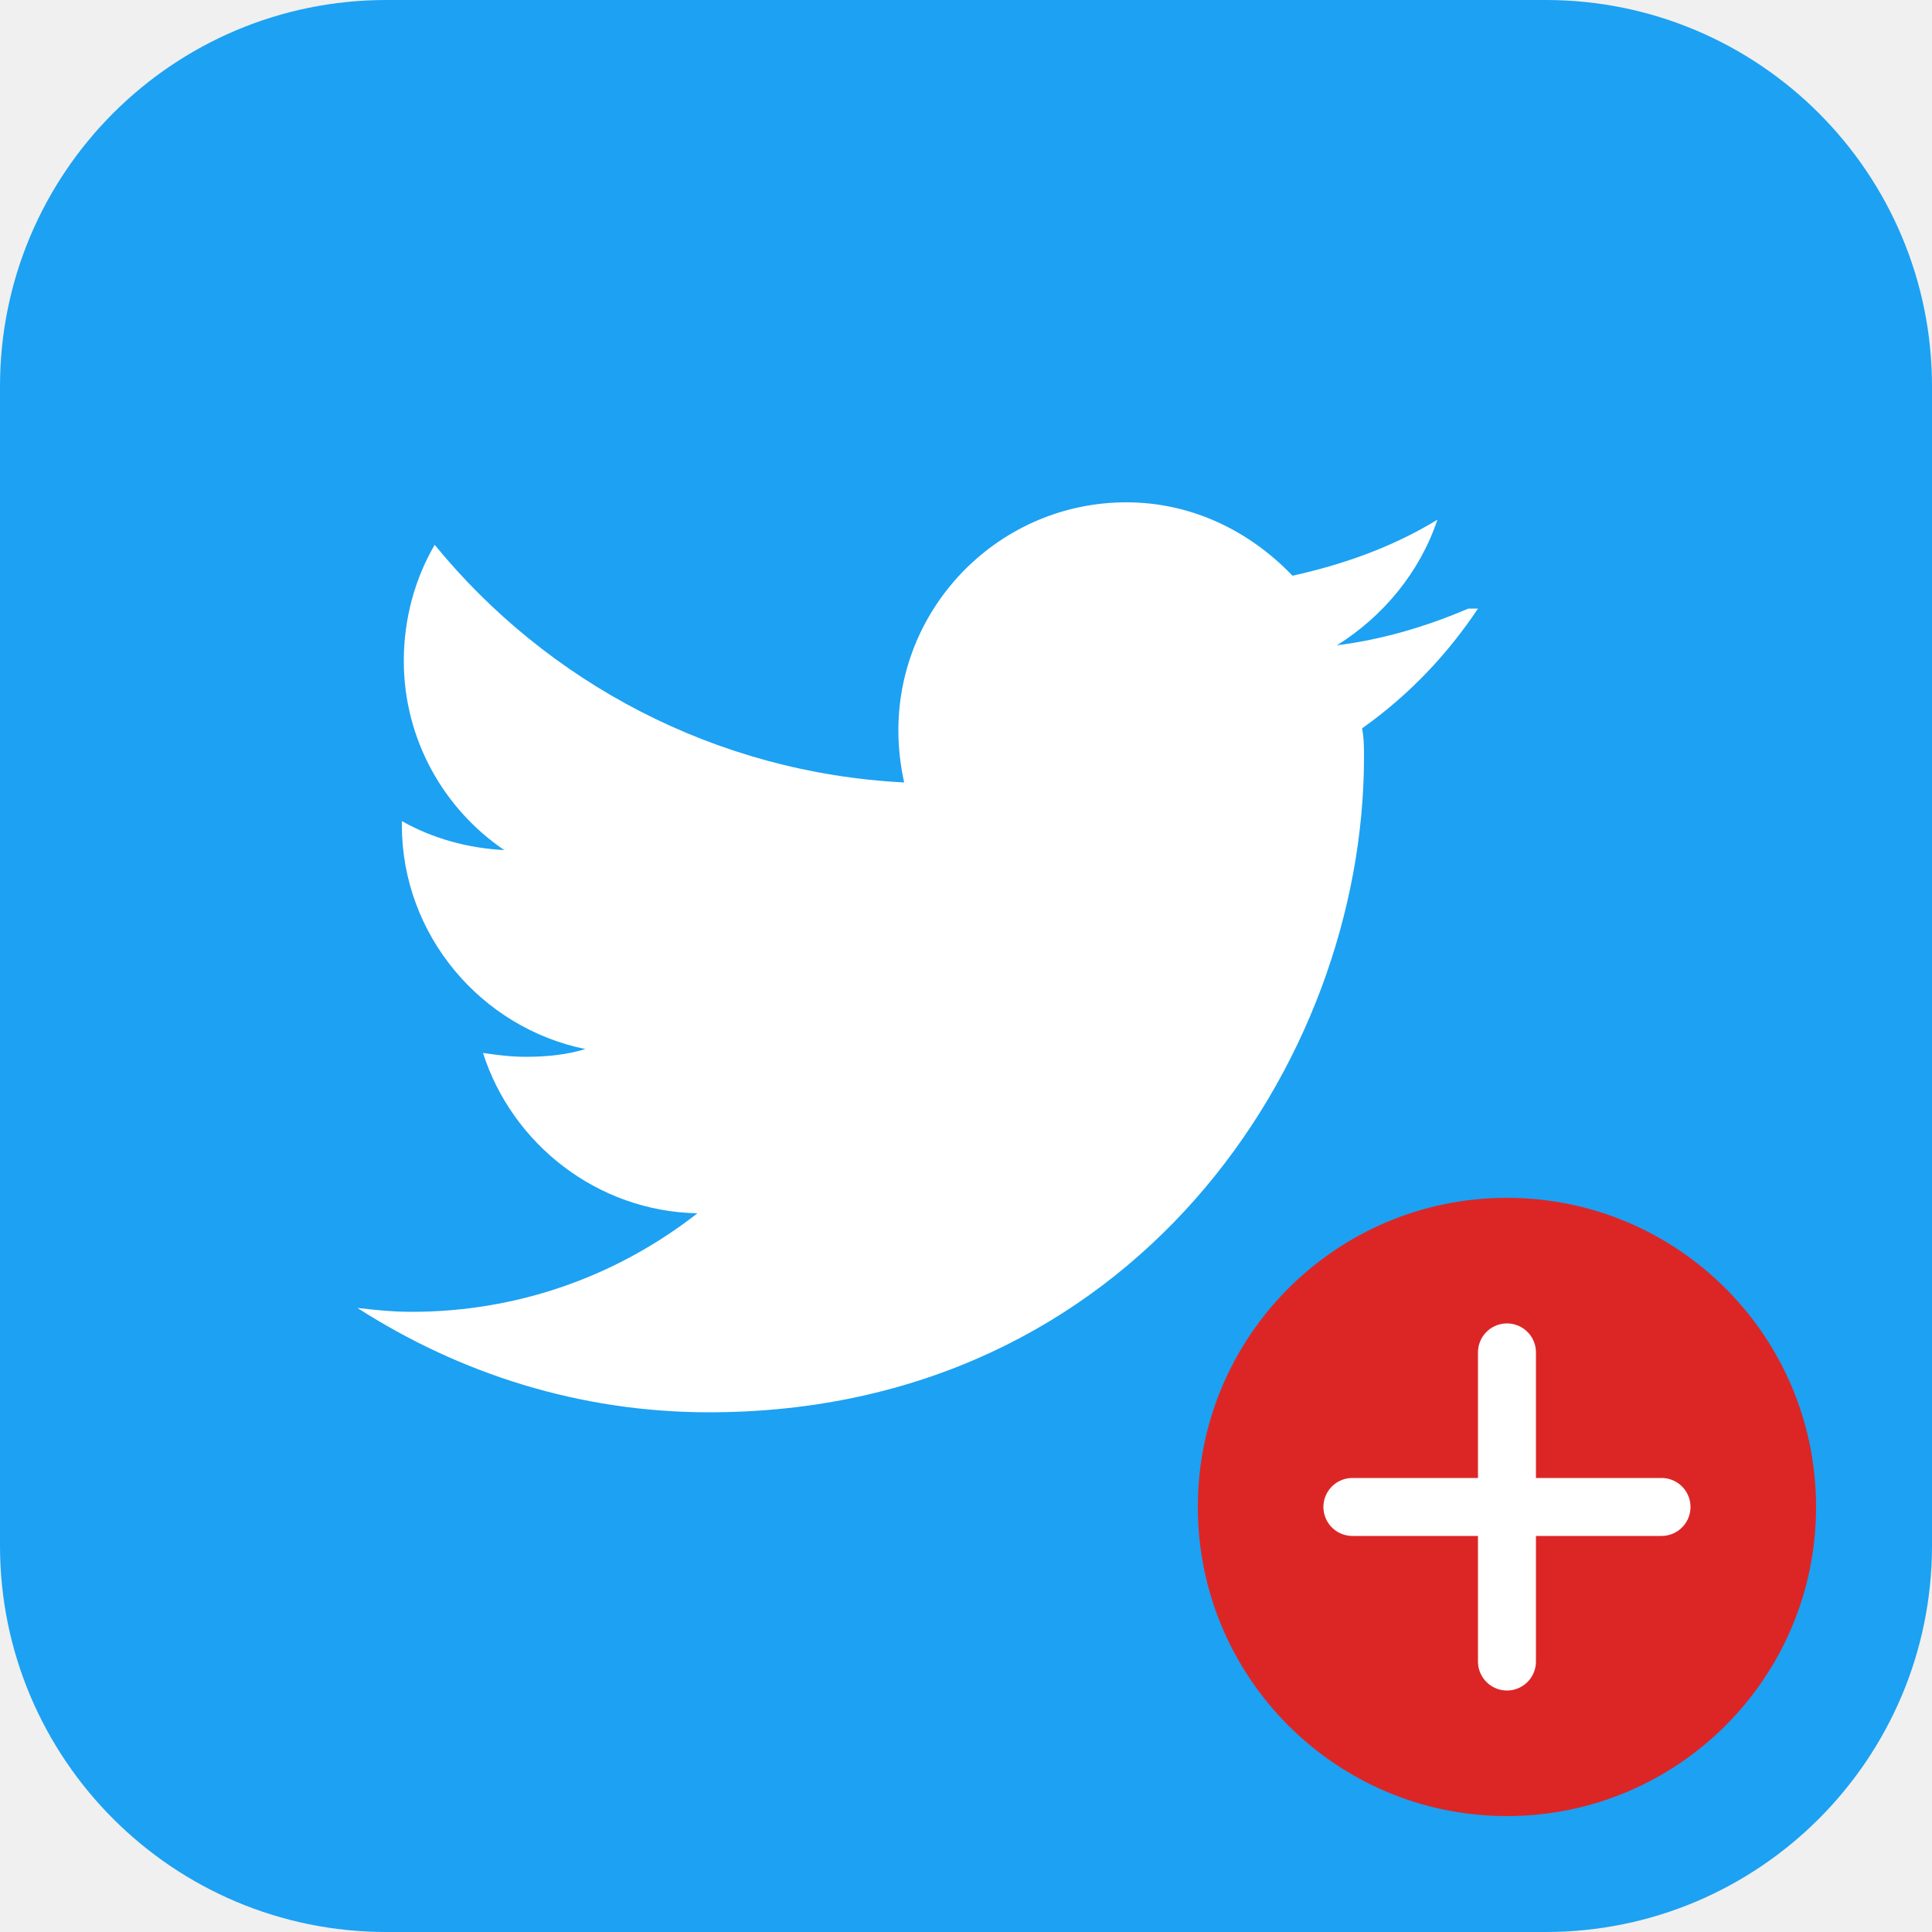
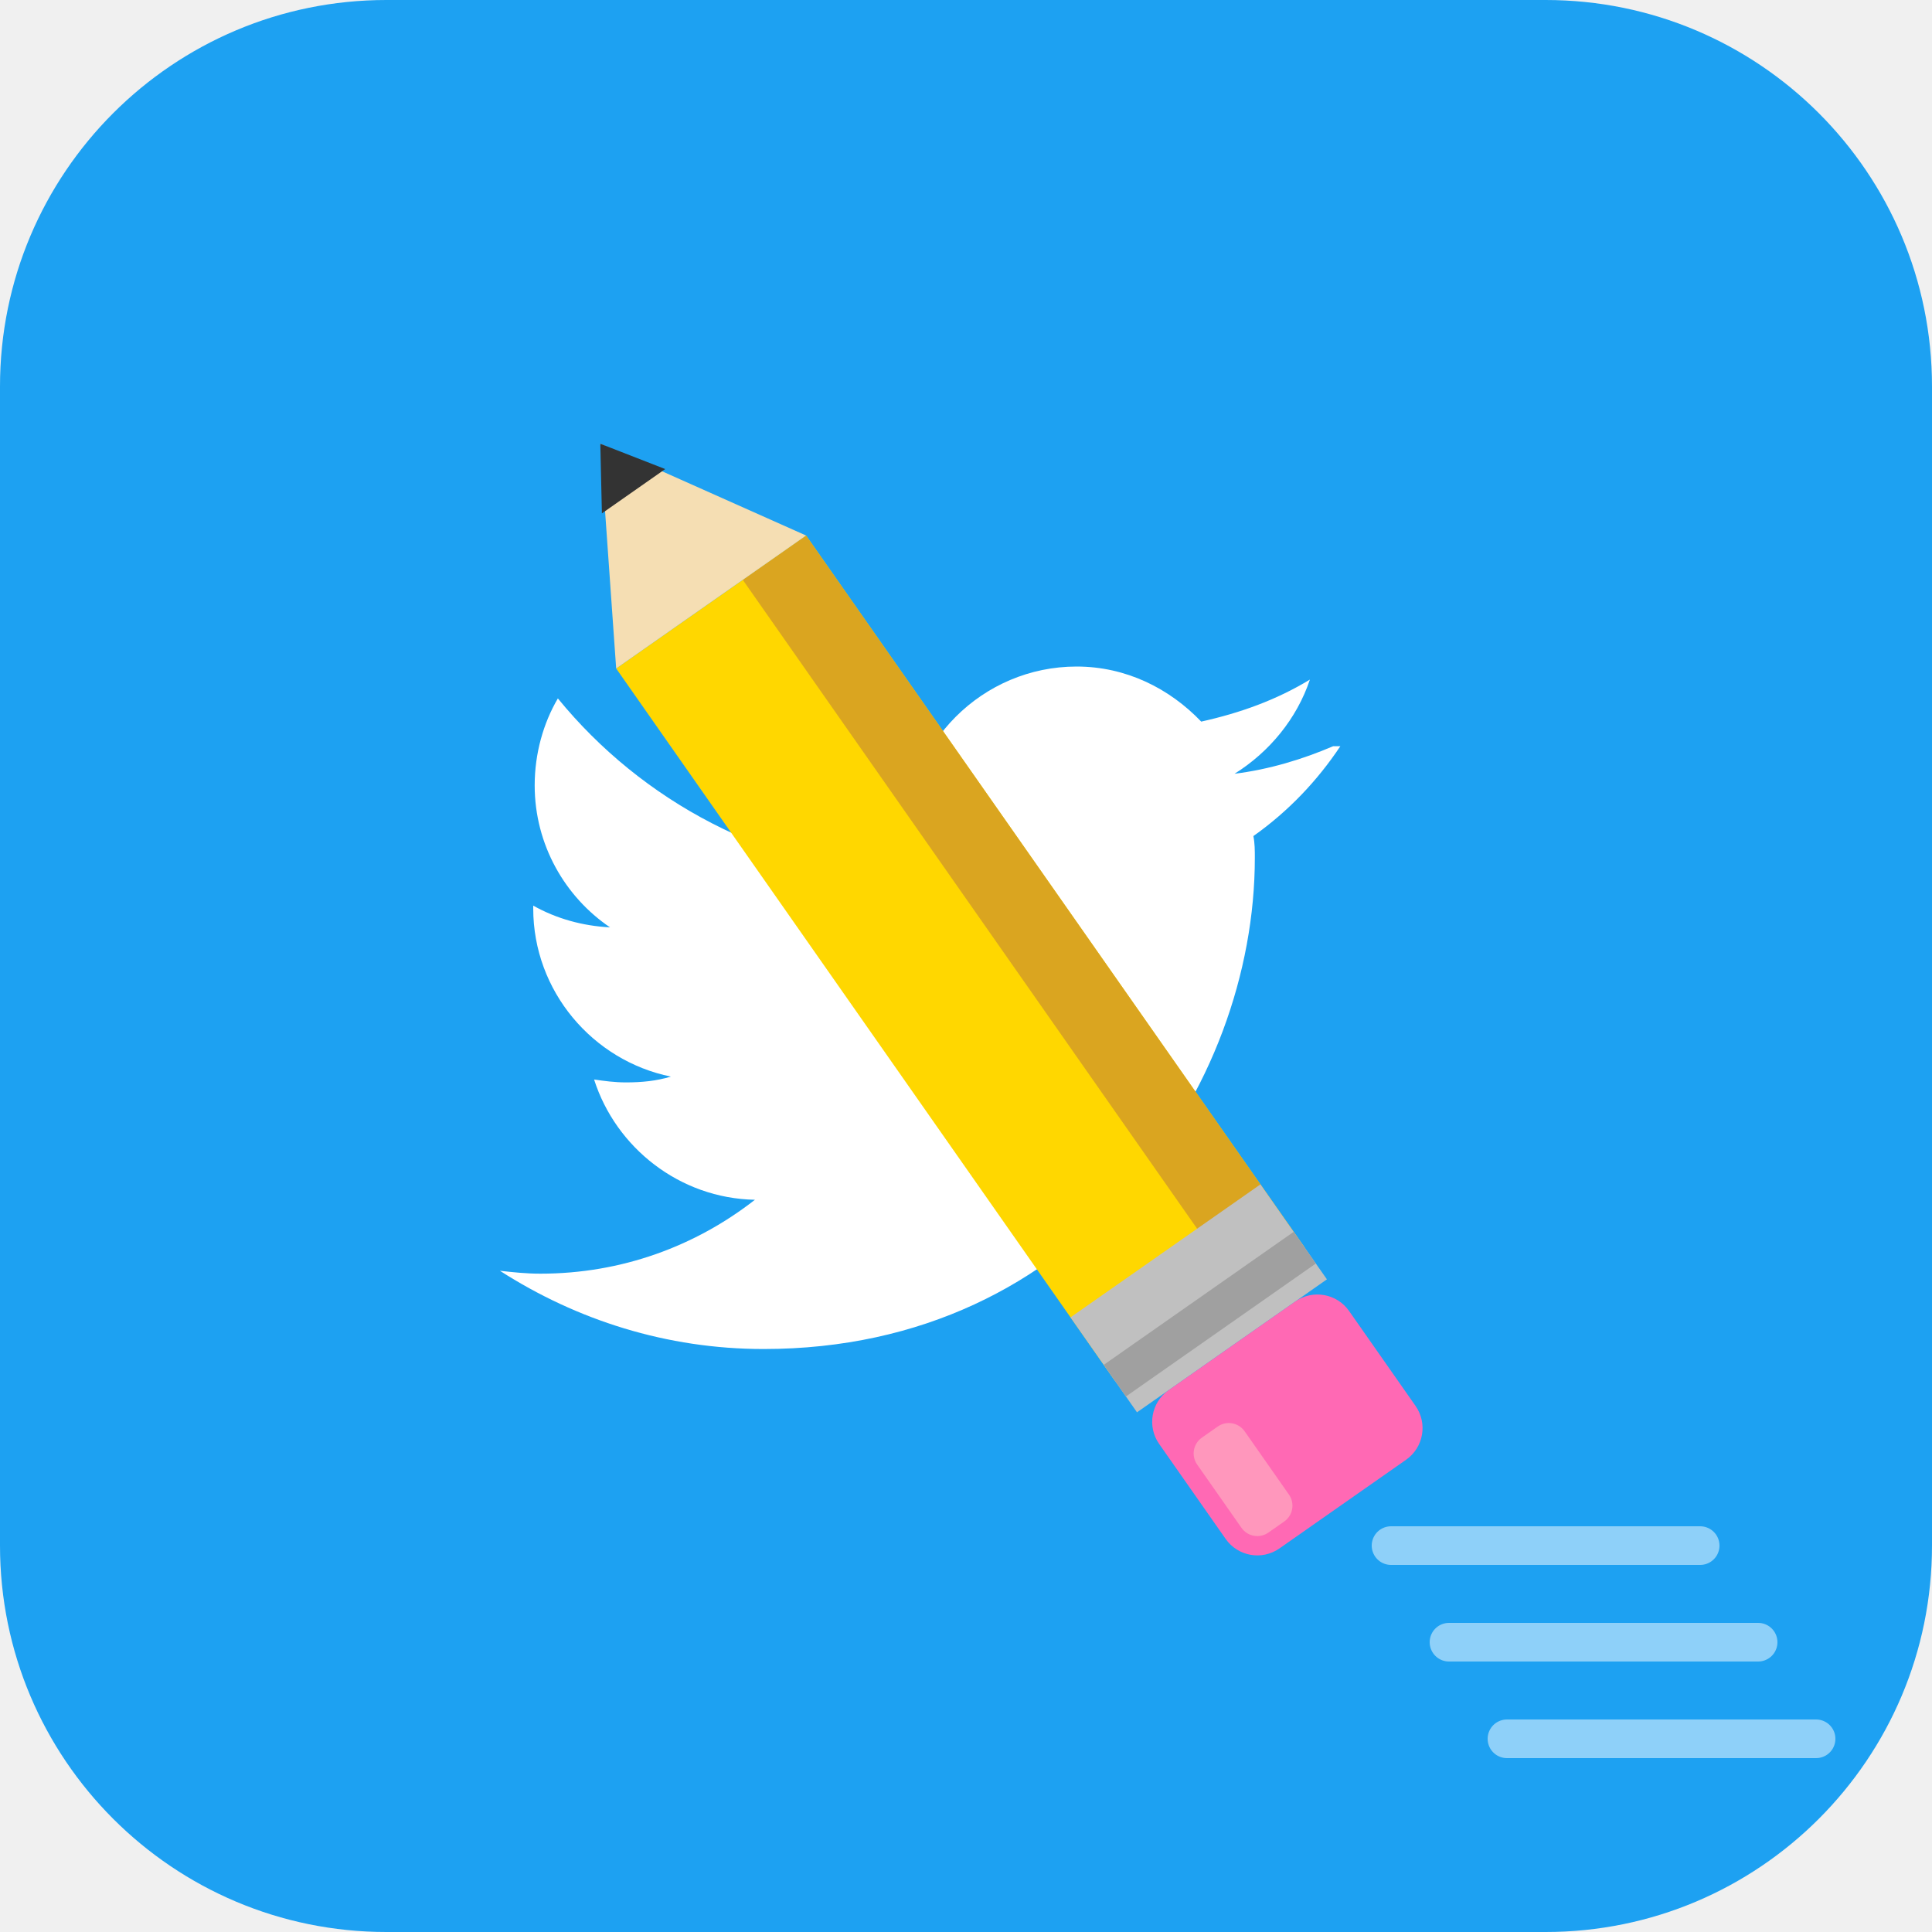
<svg xmlns="http://www.w3.org/2000/svg" viewBox="0 0 100 100" width="100" height="100">
  <rect width="100" height="100" rx="20" fill="#1da1f2" />
-   <path d="M76 31.5c-2.1.9-4.4 1.6-6.8 1.9 2.4-1.5 4.3-3.8 5.2-6.5-2.3 1.4-4.8 2.3-7.5 2.9-2.2-2.3-5.2-3.8-8.6-3.8-6.5 0-11.8 5.3-11.8 11.8 0 .9.1 1.8.3 2.7-9.8-.5-18.5-5.2-24.3-12.3-1 1.7-1.6 3.8-1.6 6 0 4.1 2.1 7.7 5.2 9.8-1.9-.1-3.7-.6-5.3-1.5v.2c0 5.7 4.1 10.5 9.5 11.6-1 .3-2 .4-3.1.4-.8 0-1.5-.1-2.2-.2 1.5 4.7 5.9 8.2 11.1 8.3-4.1 3.2-9.2 5.1-14.8 5.1-1 0-1.9-.1-2.8-.2 5.3 3.4 11.5 5.4 18.2 5.4 21.9 0 33.9-18.1 33.9-33.9 0-.5 0-1-.1-1.5 2.4-1.7 4.4-3.8 6-6.2z" fill="white" />
-   <circle cx="78" cy="78" r="16" fill="#dc2626" />
-   <path d="M78 70v16M70 78h16" stroke="white" stroke-width="3" stroke-linecap="round" />
+   <g transform="translate(12, 15) scale(0.75)">
+     <path d="M76 31.5c-2.1.9-4.4 1.6-6.8 1.9 2.4-1.5 4.3-3.8 5.2-6.5-2.3 1.4-4.8 2.3-7.5 2.9-2.2-2.3-5.2-3.8-8.6-3.8-6.5 0-11.8 5.3-11.8 11.8 0 .9.1 1.8.3 2.7-9.8-.5-18.5-5.2-24.3-12.3-1 1.7-1.6 3.8-1.6 6 0 4.1 2.1 7.7 5.2 9.8-1.9-.1-3.7-.6-5.3-1.5v.2c0 5.7 4.1 10.5 9.5 11.6-1 .3-2 .4-3.1.4-.8 0-1.5-.1-2.2-.2 1.5 4.7 5.9 8.2 11.1 8.3-4.1 3.2-9.2 5.1-14.8 5.1-1 0-1.9-.1-2.8-.2 5.3 3.4 11.5 5.4 18.2 5.4 21.9 0 33.9-18.1 33.9-33.9 0-.5 0-1-.1-1.5 2.4-1.7 4.4-3.8 6-6.2z" fill="white" />
+   </g>
+   <g transform="translate(50, 50) rotate(235)">
+     <rect x="-22" y="-6" width="45" height="12" fill="#FFD700" />
+     <rect x="-22" y="2" width="45" height="4" fill="#DAA520" />
+     <polygon points="23,-6 23,6 33,0" fill="#F5DEB3" />
+     <polygon points="30,-2 30,2 33,0" fill="#333" />
+     <rect x="-24" y="-6" width="6" height="12" fill="#C0C0C0" />
+     <rect x="-23" y="-6" width="2" height="12" fill="#A0A0A0" />
+     <rect x="-34" y="-6" width="10" height="12" rx="2" fill="#FF69B4" />
+     <rect x="-33" y="-5" width="6" height="3" rx="1" fill="#FFB6C1" opacity="0.6" />
+   </g>
+   <g opacity="0.5">
+     <line x1="72" y1="80" x2="88" y2="80" stroke="white" stroke-width="2" stroke-linecap="round" />
+     <line x1="75" y1="85" x2="91" y2="85" stroke="white" stroke-width="2" stroke-linecap="round" />
+     <line x1="78" y1="90" x2="94" y2="90" stroke="white" stroke-width="2" stroke-linecap="round" />
+   </g>
</svg>
